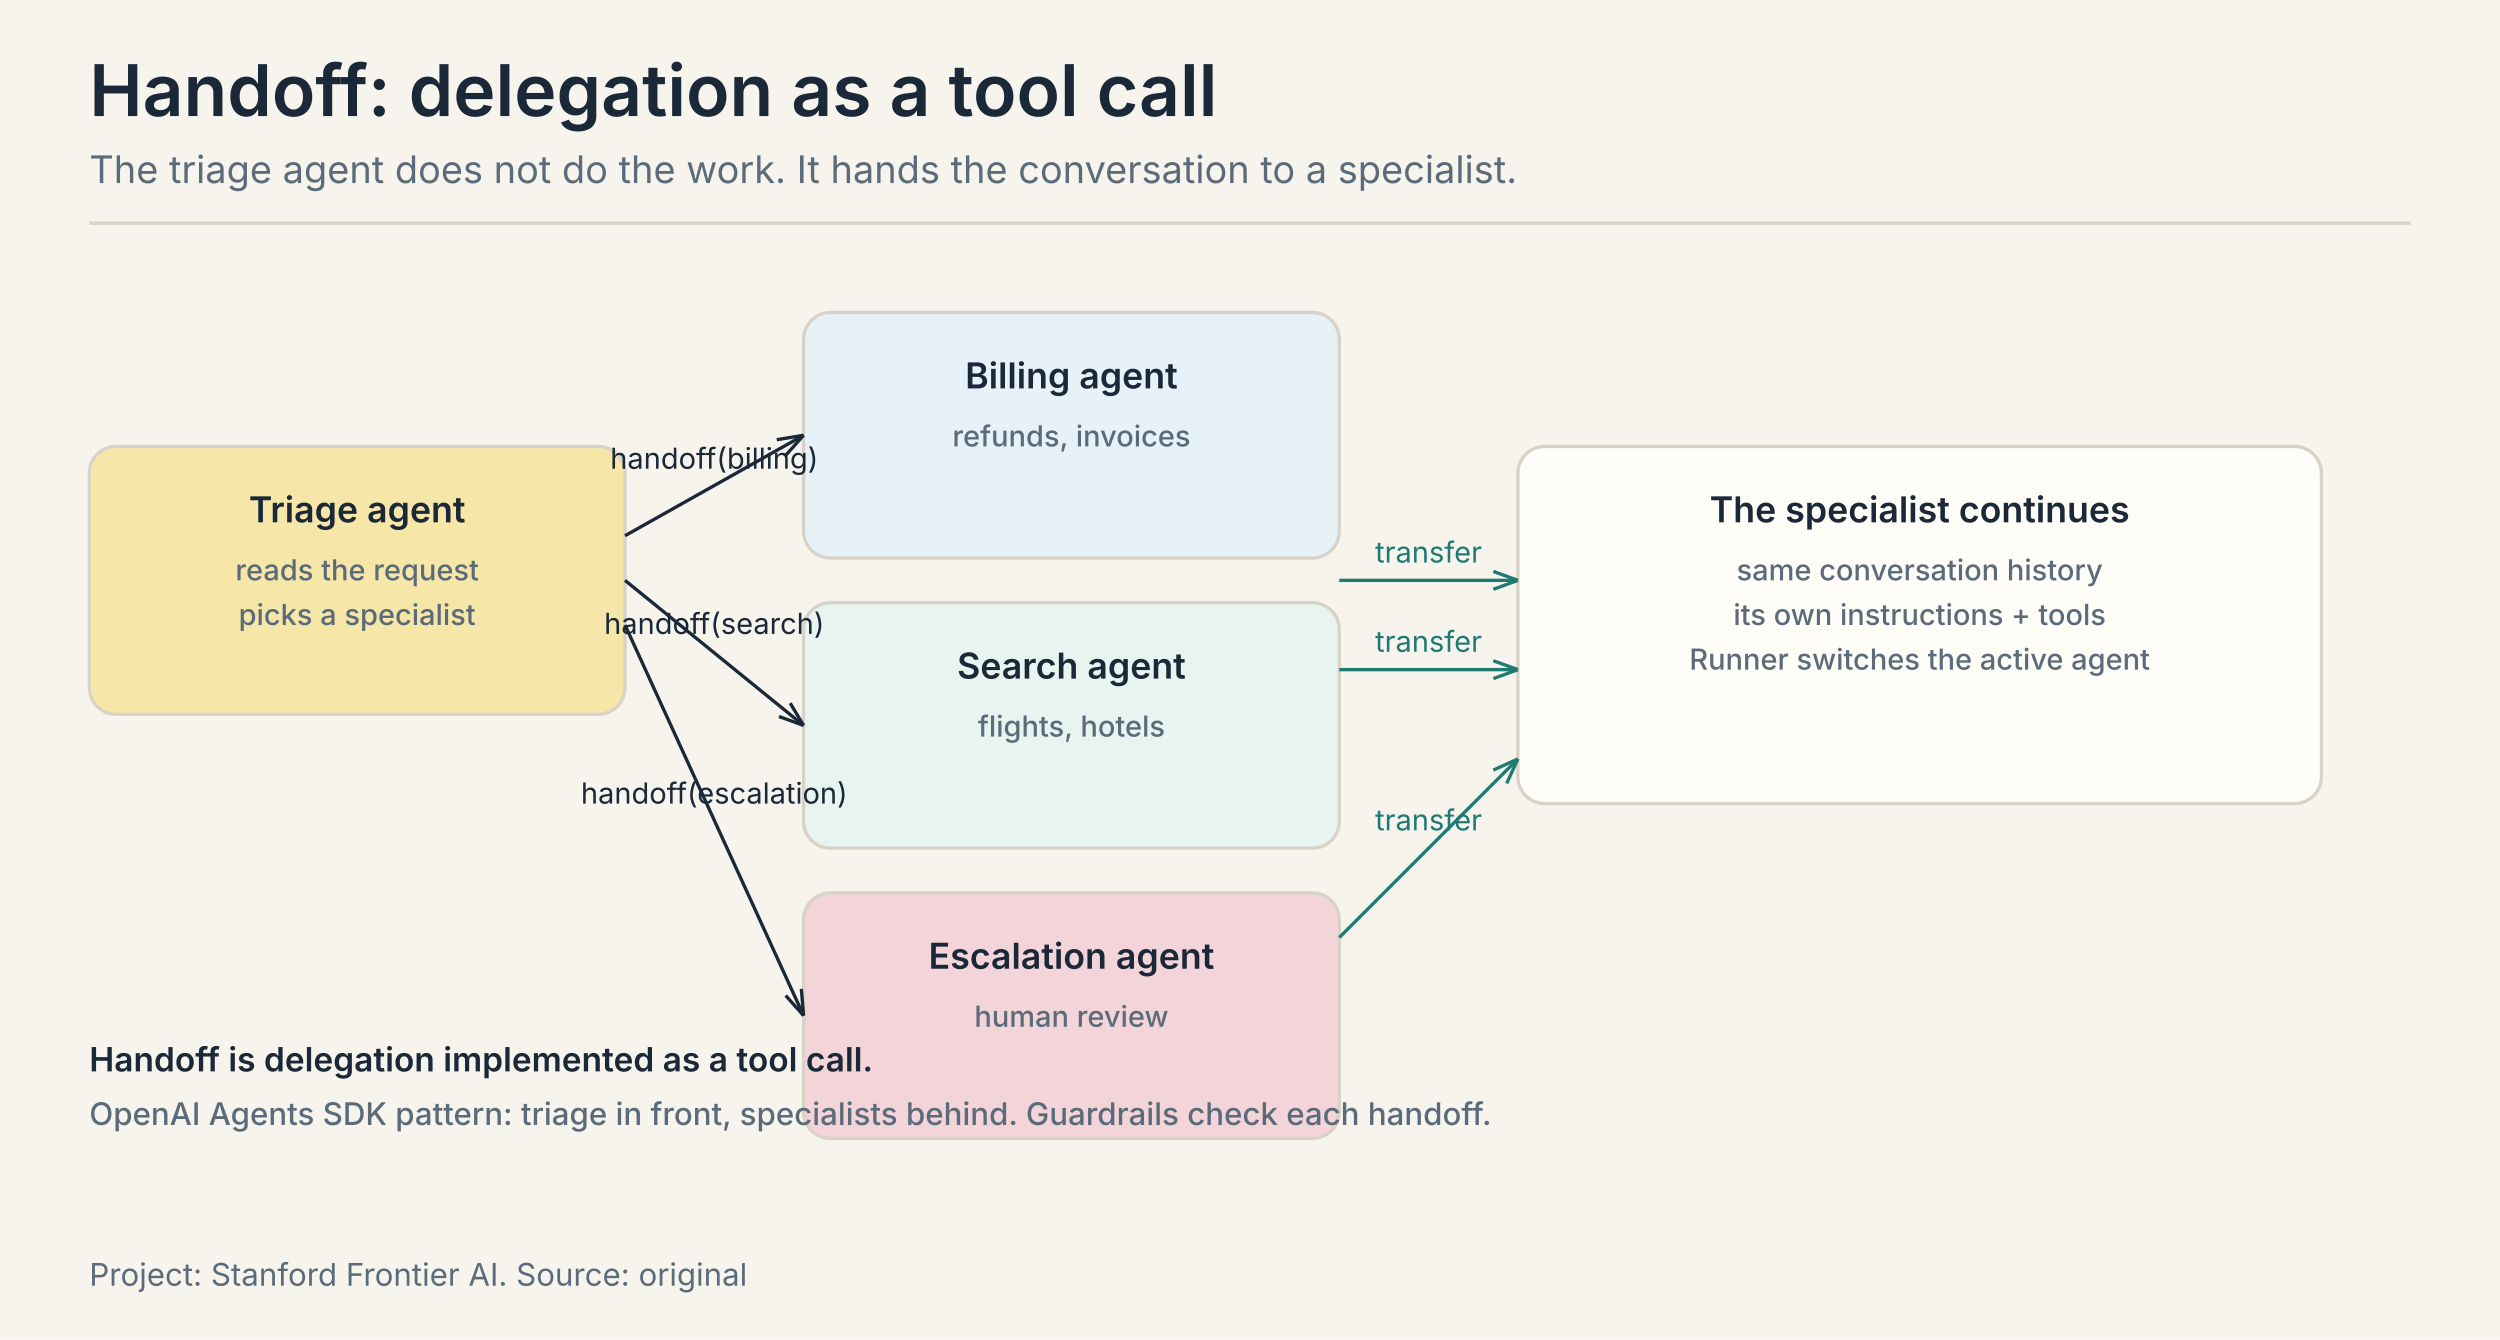
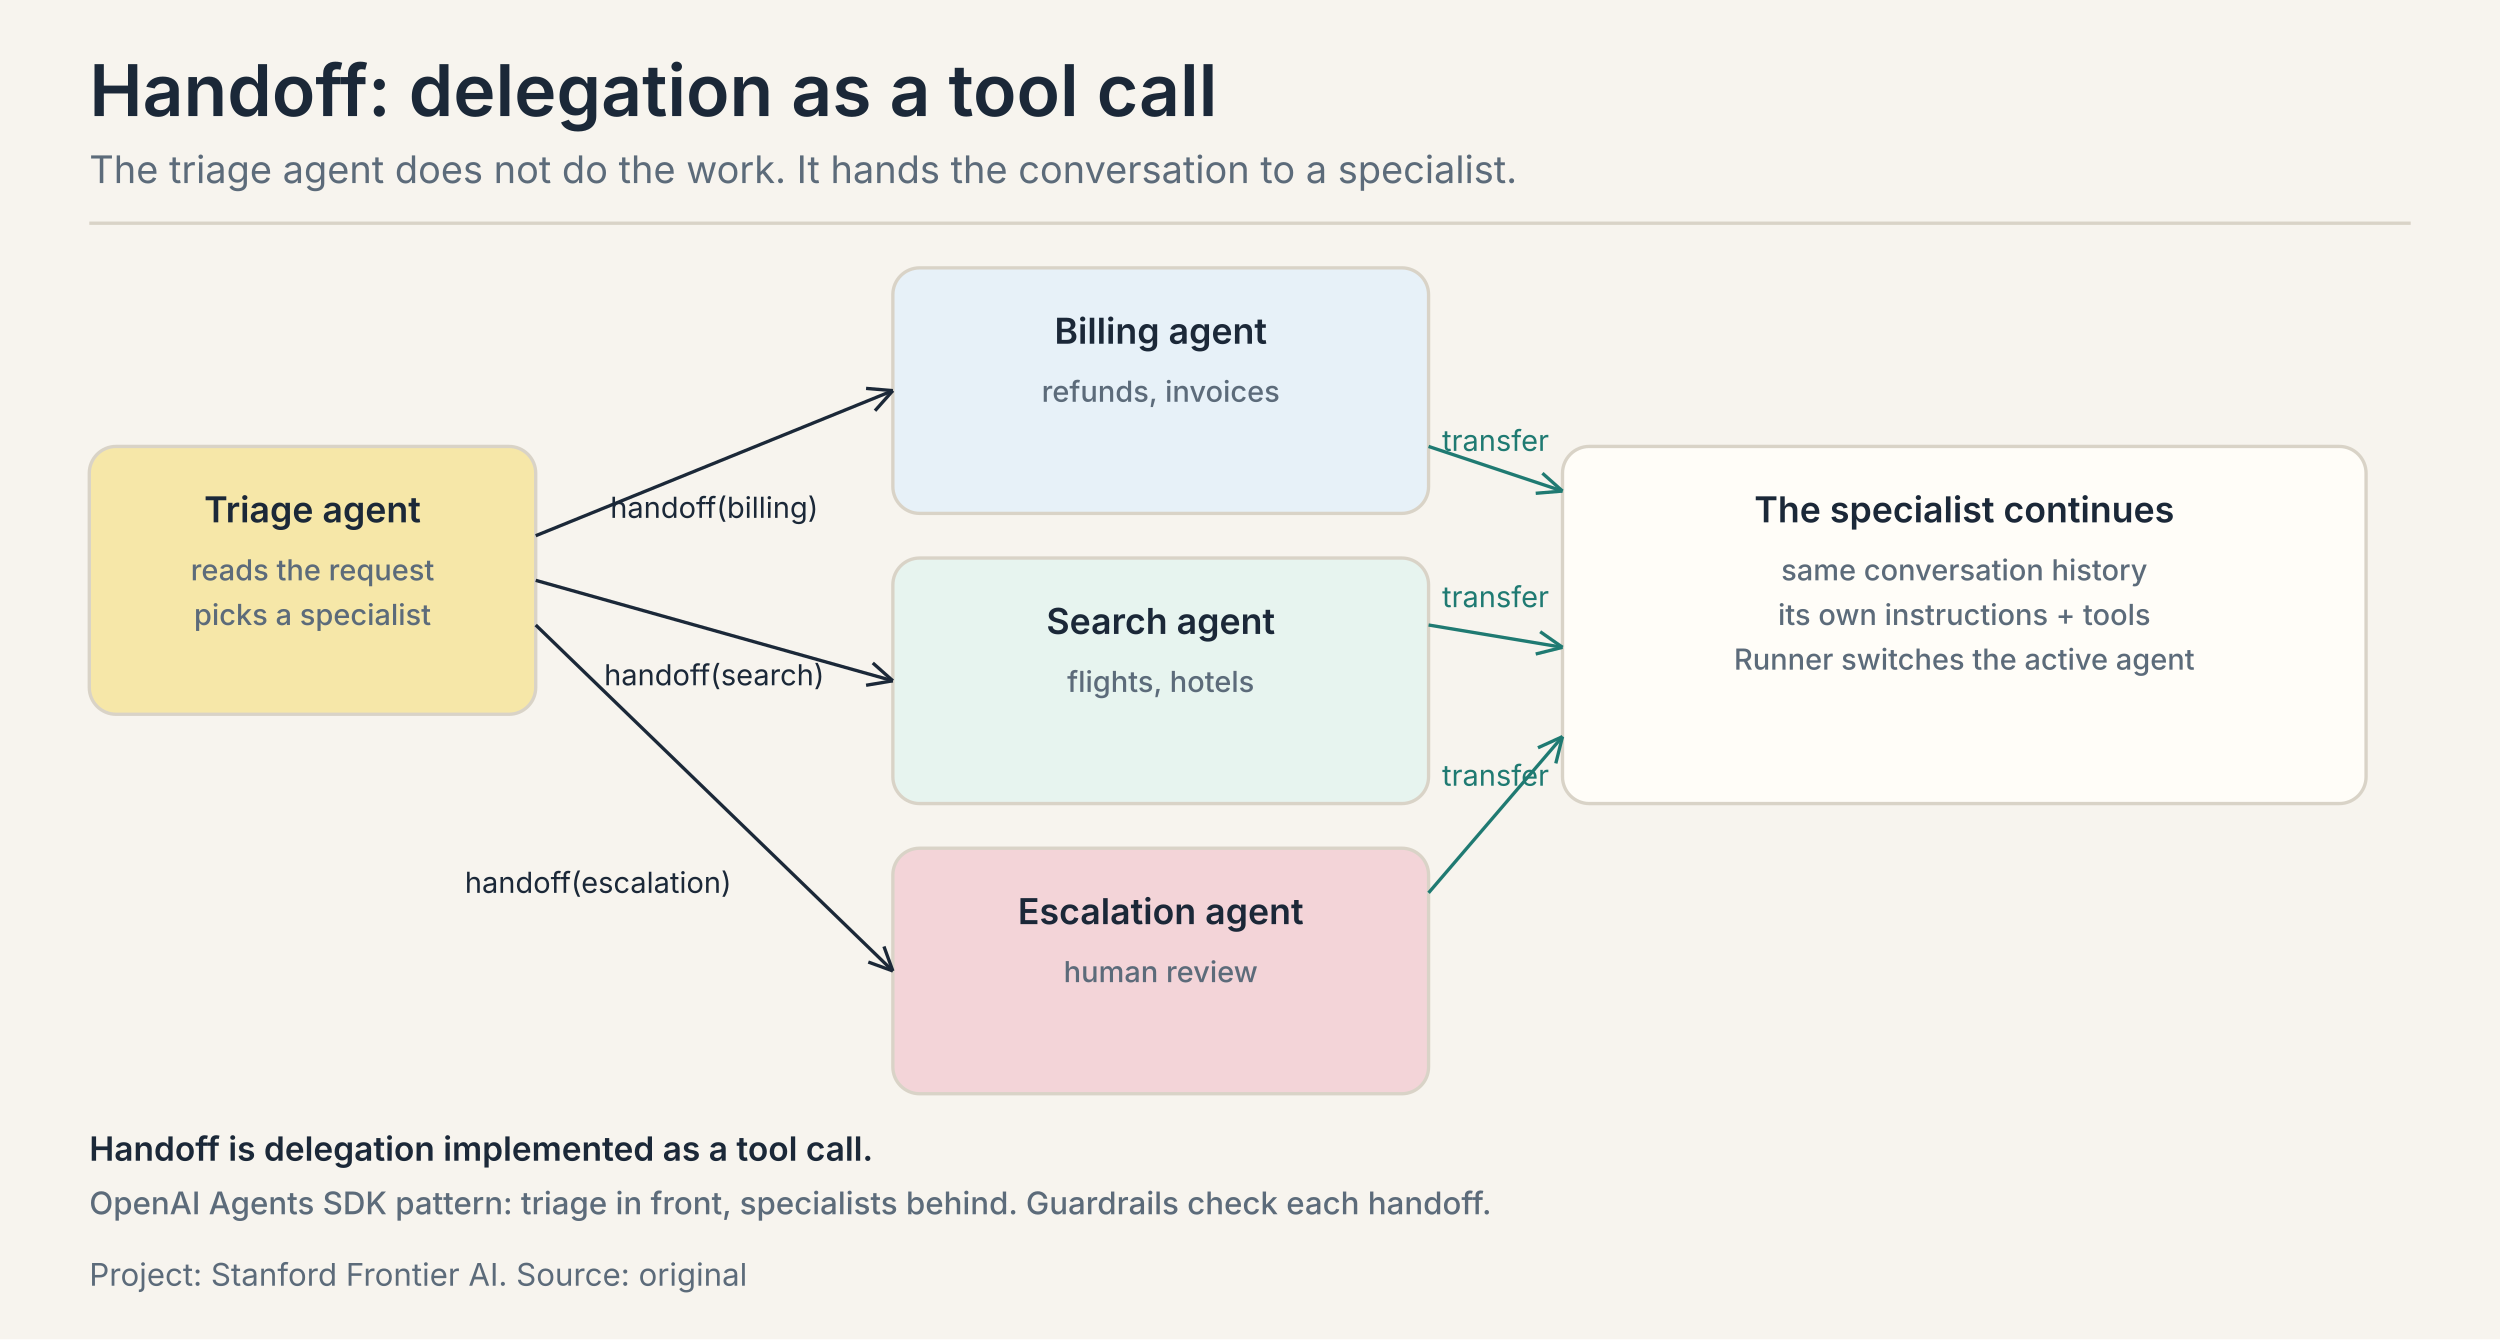
<svg xmlns="http://www.w3.org/2000/svg" width="1120" height="600" viewBox="0 0 1120 600" font-family="Inter, 'Source Sans 3', 'IBM Plex Sans', system-ui, sans-serif">
  <rect width="1120" height="600" fill="#F7F4EE" />
  <text x="40" y="52" font-size="32" font-weight="600" fill="#1B2838">Handoff: delegation as a tool call</text>
  <text x="40" y="82" font-size="17" fill="#5C6B7A">The triage agent does not do the work. It hands the conversation to a specialist.</text>
  <line x1="40" y1="100" x2="1080" y2="100" stroke="#D9D3C7" stroke-width="1.5" />
+   <rect x="40" y="200" width="200" height="120" rx="12" fill="#F6E7A8" stroke="#D9D3C7" stroke-width="1.5" />
+   <text x="140" y="234" font-size="16" font-weight="600" fill="#1B2838" text-anchor="middle">Triage agent</text>
+   <text x="140" y="260" font-size="13" font-weight="450" fill="#5C6B7A" text-anchor="middle">reads the request</text>
+   <text x="140" y="280" font-size="13" font-weight="450" fill="#5C6B7A" text-anchor="middle">picks a specialist</text>
+   <rect x="400" y="120" width="240" height="110" rx="12" fill="#E7F1F8" stroke="#D9D3C7" stroke-width="1.5" />
+   <text x="520" y="154" font-size="16" font-weight="600" fill="#1B2838" text-anchor="middle">Billing agent</text>
+   <text x="520" y="180" font-size="13" font-weight="450" fill="#5C6B7A" text-anchor="middle">refunds, invoices</text>
+   <rect x="400" y="250" width="240" height="110" rx="12" fill="#E7F4EF" stroke="#D9D3C7" stroke-width="1.5" />
+   <text x="520" y="284" font-size="16" font-weight="600" fill="#1B2838" text-anchor="middle">Search agent</text>
+   <text x="520" y="310" font-size="13" font-weight="450" fill="#5C6B7A" text-anchor="middle">flights, hotels</text>
+   <rect x="400" y="380" width="240" height="110" rx="12" fill="#F3D4D8" stroke="#D9D3C7" stroke-width="1.5" />
+   <text x="520" y="414" font-size="16" font-weight="600" fill="#1B2838" text-anchor="middle">Escalation agent</text>
+   <text x="520" y="440" font-size="13" font-weight="450" fill="#5C6B7A" text-anchor="middle">human review</text>
+   <line x1="240" y1="240" x2="400" y2="175" stroke="#1B2838" stroke-width="1.5" fill="none" />
+   <line x1="400" y1="175" x2="392" y2="184" stroke="#1B2838" stroke-width="1.5" />
+   <line x1="400" y1="175" x2="388" y2="174" stroke="#1B2838" stroke-width="1.5" />
+   <line x1="240" y1="260" x2="400" y2="305" stroke="#1B2838" stroke-width="1.5" fill="none" />
+   <line x1="400" y1="305" x2="388" y2="307" stroke="#1B2838" stroke-width="1.5" />
+   <line x1="400" y1="305" x2="391" y2="297" stroke="#1B2838" stroke-width="1.5" />
+   <line x1="240" y1="280" x2="400" y2="435" stroke="#1B2838" stroke-width="1.5" fill="none" />
+   <line x1="400" y1="435" x2="389" y2="431" stroke="#1B2838" stroke-width="1.5" />
+   <line x1="400" y1="435" x2="396" y2="424" stroke="#1B2838" stroke-width="1.5" />
+   <text x="320" y="232" font-size="13" fill="#1B2838" text-anchor="middle">handoff(billing)</text>
+   <text x="320" y="307" font-size="13" fill="#1B2838" text-anchor="middle">handoff(search)</text>
+   <text x="268" y="400" font-size="13" fill="#1B2838" text-anchor="middle">handoff(escalation)</text>
+   <rect x="700" y="200" width="360" height="160" rx="12" fill="#FFFDF8" stroke="#D9D3C7" stroke-width="1.5" />
+   <text x="880" y="234" font-size="16" font-weight="600" fill="#1B2838" text-anchor="middle">The specialist continues</text>
+   <text x="880" y="260" font-size="13" font-weight="450" fill="#5C6B7A" text-anchor="middle">same conversation history</text>
+   <text x="880" y="280" font-size="13" font-weight="450" fill="#5C6B7A" text-anchor="middle">its own instructions + tools</text>
+   <text x="880" y="300" font-size="13" font-weight="450" fill="#5C6B7A" text-anchor="middle">Runner switches the active agent</text>
+   <line x1="640" y1="200" x2="700" y2="220" stroke="#1F7A72" stroke-width="1.5" fill="none" />
+   <line x1="700" y1="220" x2="688" y2="221" stroke="#1F7A72" stroke-width="1.5" />
+   <line x1="700" y1="220" x2="691" y2="212" stroke="#1F7A72" stroke-width="1.5" />
+   <text x="670" y="202" font-size="13" fill="#1F7A72" text-anchor="middle">transfer</text>
+   <line x1="640" y1="280" x2="700" y2="290" stroke="#1F7A72" stroke-width="1.5" fill="none" />
+   <line x1="700" y1="290" x2="688" y2="293" stroke="#1F7A72" stroke-width="1.5" />
+   <line x1="700" y1="290" x2="690" y2="283" stroke="#1F7A72" stroke-width="1.5" />
+   <text x="670" y="272" font-size="13" fill="#1F7A72" text-anchor="middle">transfer</text>
+   <line x1="640" y1="400" x2="700" y2="330" stroke="#1F7A72" stroke-width="1.5" fill="none" />
+   <line x1="700" y1="330" x2="697" y2="342" stroke="#1F7A72" stroke-width="1.5" />
+   <line x1="700" y1="330" x2="689" y2="335" stroke="#1F7A72" stroke-width="1.5" />
+   <text x="670" y="352" font-size="13" fill="#1F7A72" text-anchor="middle">transfer</text>
+   <text x="40" y="520" font-size="15" font-weight="600" fill="#1B2838">Handoff is delegation implemented as a tool call.</text>
+   <text x="40" y="544" font-size="14" font-weight="450" fill="#5C6B7A">OpenAI Agents SDK pattern: triage in front, specialists behind. Guardrails check each handoff.</text>
  <text x="40" y="576" font-size="14" fill="#5C6B7A">Project: Stanford Frontier AI. Source: original</text>
-   <g>
-     <rect x="40" y="200" width="240" height="120" rx="12" fill="#F6E7A8" stroke="#D9D3C7" stroke-width="1.5" />
-     <text x="160" y="234" font-size="16" font-weight="600" fill="#1B2838" text-anchor="middle">Triage agent</text>
-     <text x="160" y="260" font-size="13" font-weight="450" fill="#5C6B7A" text-anchor="middle">reads the request</text>
-     <text x="160" y="280" font-size="13" font-weight="450" fill="#5C6B7A" text-anchor="middle">picks a specialist</text>
-   </g>
-   <g>
-     <rect x="360" y="140" width="240" height="110" rx="12" fill="#E7F1F8" stroke="#D9D3C7" stroke-width="1.5" />
-     <text x="480" y="174" font-size="16" font-weight="600" fill="#1B2838" text-anchor="middle">Billing agent</text>
-     <text x="480" y="200" font-size="13" font-weight="450" fill="#5C6B7A" text-anchor="middle">refunds, invoices</text>
-   </g>
-   <g>
-     <rect x="360" y="270" width="240" height="110" rx="12" fill="#E7F4EF" stroke="#D9D3C7" stroke-width="1.5" />
-     <text x="480" y="304" font-size="16" font-weight="600" fill="#1B2838" text-anchor="middle">Search agent</text>
-     <text x="480" y="330" font-size="13" font-weight="450" fill="#5C6B7A" text-anchor="middle">flights, hotels</text>
-   </g>
-   <g>
-     <rect x="360" y="400" width="240" height="110" rx="12" fill="#F3D4D8" stroke="#D9D3C7" stroke-width="1.5" />
-     <text x="480" y="434" font-size="16" font-weight="600" fill="#1B2838" text-anchor="middle">Escalation agent</text>
-     <text x="480" y="460" font-size="13" font-weight="450" fill="#5C6B7A" text-anchor="middle">human review</text>
-   </g>
-   <line x1="280" y1="240" x2="360" y2="195" stroke="#1B2838" stroke-width="1.5" fill="none" />
-   <line x1="360" y1="195" x2="348" y2="197" stroke="#1B2838" stroke-width="1.5" />
-   <line x1="360" y1="195" x2="352" y2="204" stroke="#1B2838" stroke-width="1.5" />
-   <text x="320" y="210" font-size="13" fill="#1B2838" text-anchor="middle">handoff(billing)</text>
-   <line x1="280" y1="260" x2="360" y2="325" stroke="#1B2838" stroke-width="1.5" fill="none" />
-   <line x1="360" y1="325" x2="354" y2="315" stroke="#1B2838" stroke-width="1.5" />
-   <line x1="360" y1="325" x2="349" y2="321" stroke="#1B2838" stroke-width="1.5" />
-   <text x="320" y="284" font-size="13" fill="#1B2838" text-anchor="middle">handoff(search)</text>
-   <line x1="280" y1="280" x2="360" y2="455" stroke="#1B2838" stroke-width="1.5" fill="none" />
-   <line x1="360" y1="455" x2="359" y2="443" stroke="#1B2838" stroke-width="1.5" />
-   <line x1="360" y1="455" x2="352" y2="446" stroke="#1B2838" stroke-width="1.5" />
-   <text x="320" y="360" font-size="13" fill="#1B2838" text-anchor="middle">handoff(escalation)</text>
-   <g>
-     <rect x="680" y="200" width="360" height="160" rx="12" fill="#FFFDF8" stroke="#D9D3C7" stroke-width="1.5" />
-     <text x="860" y="234" font-size="16" font-weight="600" fill="#1B2838" text-anchor="middle">The specialist continues</text>
-     <text x="860" y="260" font-size="13" font-weight="450" fill="#5C6B7A" text-anchor="middle">same conversation history</text>
-     <text x="860" y="280" font-size="13" font-weight="450" fill="#5C6B7A" text-anchor="middle">its own instructions + tools</text>
-     <text x="860" y="300" font-size="13" font-weight="450" fill="#5C6B7A" text-anchor="middle">Runner switches the active agent</text>
-   </g>
-   <line x1="600" y1="260" x2="680" y2="260" stroke="#1F7A72" stroke-width="1.5" fill="none" />
-   <line x1="680" y1="260" x2="669" y2="256" stroke="#1F7A72" stroke-width="1.5" />
-   <line x1="680" y1="260" x2="669" y2="264" stroke="#1F7A72" stroke-width="1.5" />
-   <text x="640" y="252" font-size="13" fill="#1F7A72" text-anchor="middle">transfer</text>
-   <line x1="600" y1="300" x2="680" y2="300" stroke="#1F7A72" stroke-width="1.5" fill="none" />
-   <line x1="680" y1="300" x2="669" y2="296" stroke="#1F7A72" stroke-width="1.5" />
-   <line x1="680" y1="300" x2="669" y2="304" stroke="#1F7A72" stroke-width="1.5" />
-   <text x="640" y="292" font-size="13" fill="#1F7A72" text-anchor="middle">transfer</text>
-   <line x1="600" y1="420" x2="680" y2="340" stroke="#1F7A72" stroke-width="1.5" fill="none" />
-   <line x1="680" y1="340" x2="669" y2="345" stroke="#1F7A72" stroke-width="1.5" />
-   <line x1="680" y1="340" x2="675" y2="351" stroke="#1F7A72" stroke-width="1.5" />
-   <text x="640" y="372" font-size="13" fill="#1F7A72" text-anchor="middle">transfer</text>
-   <text x="40" y="480" font-size="15" font-weight="600" fill="#1B2838" text-anchor="start">Handoff is delegation implemented as a tool call.</text>
-   <text x="40" y="504" font-size="14" font-weight="450" fill="#5C6B7A" text-anchor="start">OpenAI Agents SDK pattern: triage in front, specialists behind. Guardrails check each handoff.</text>
</svg>
